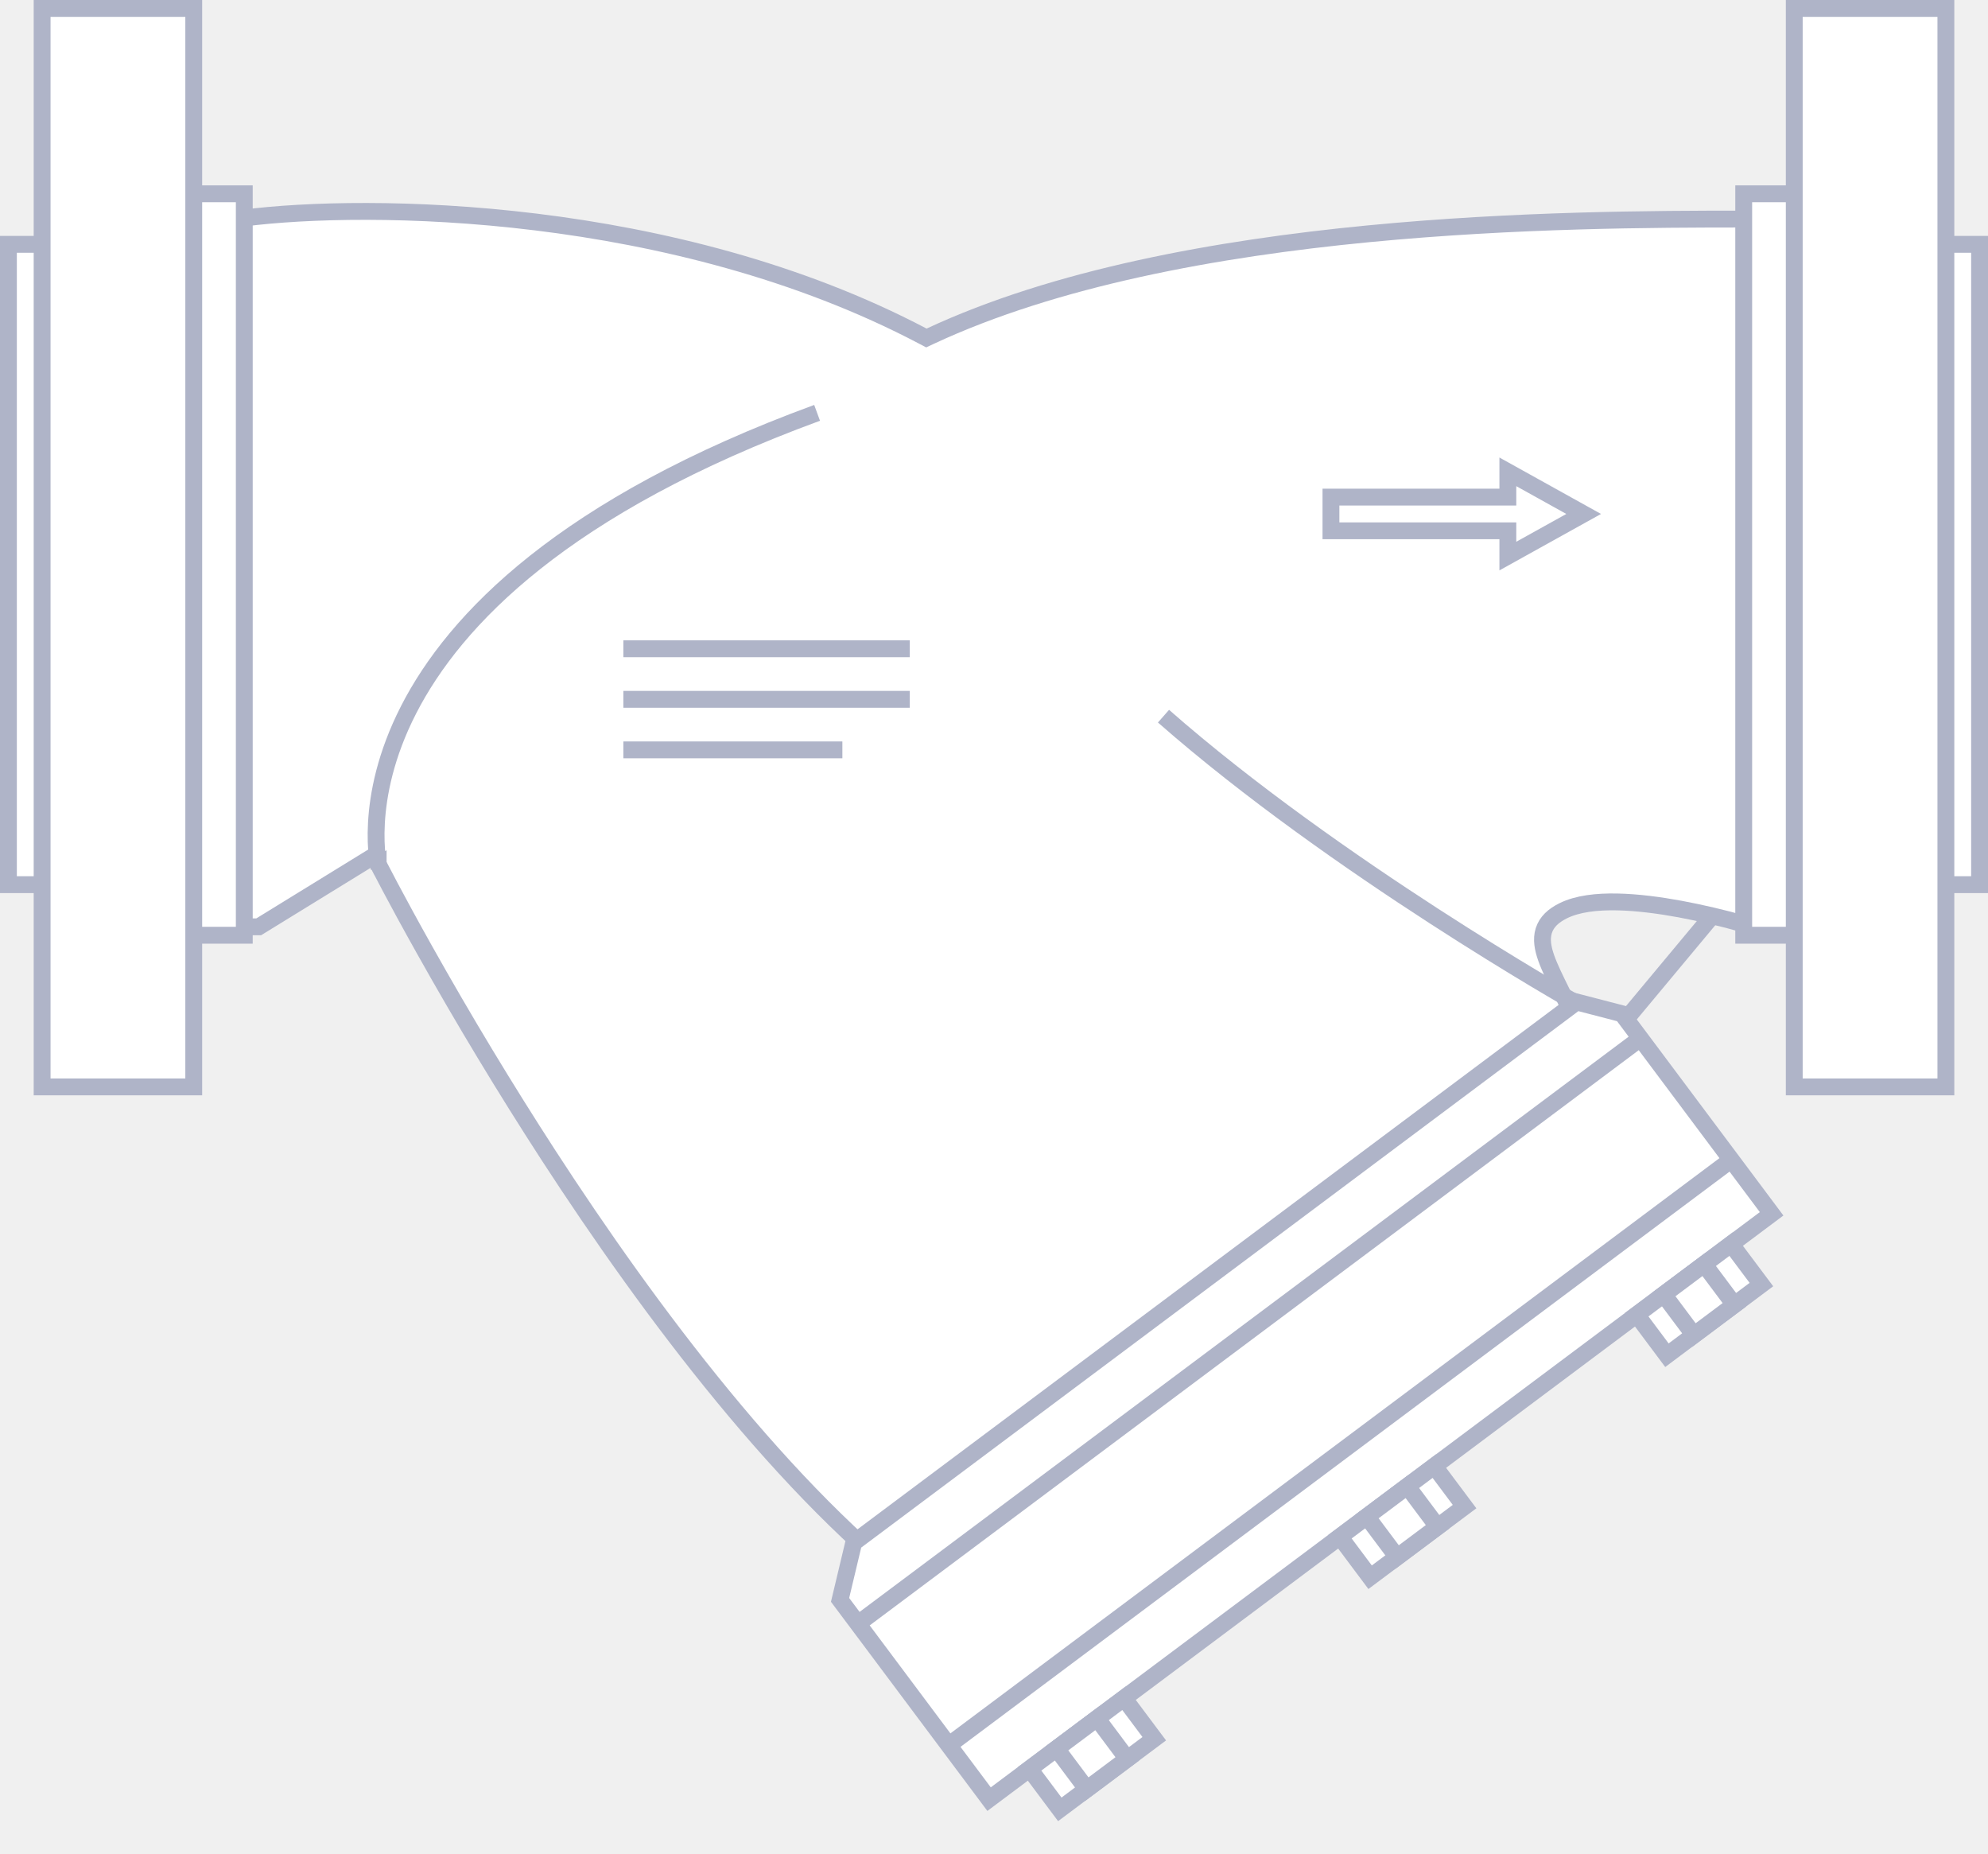
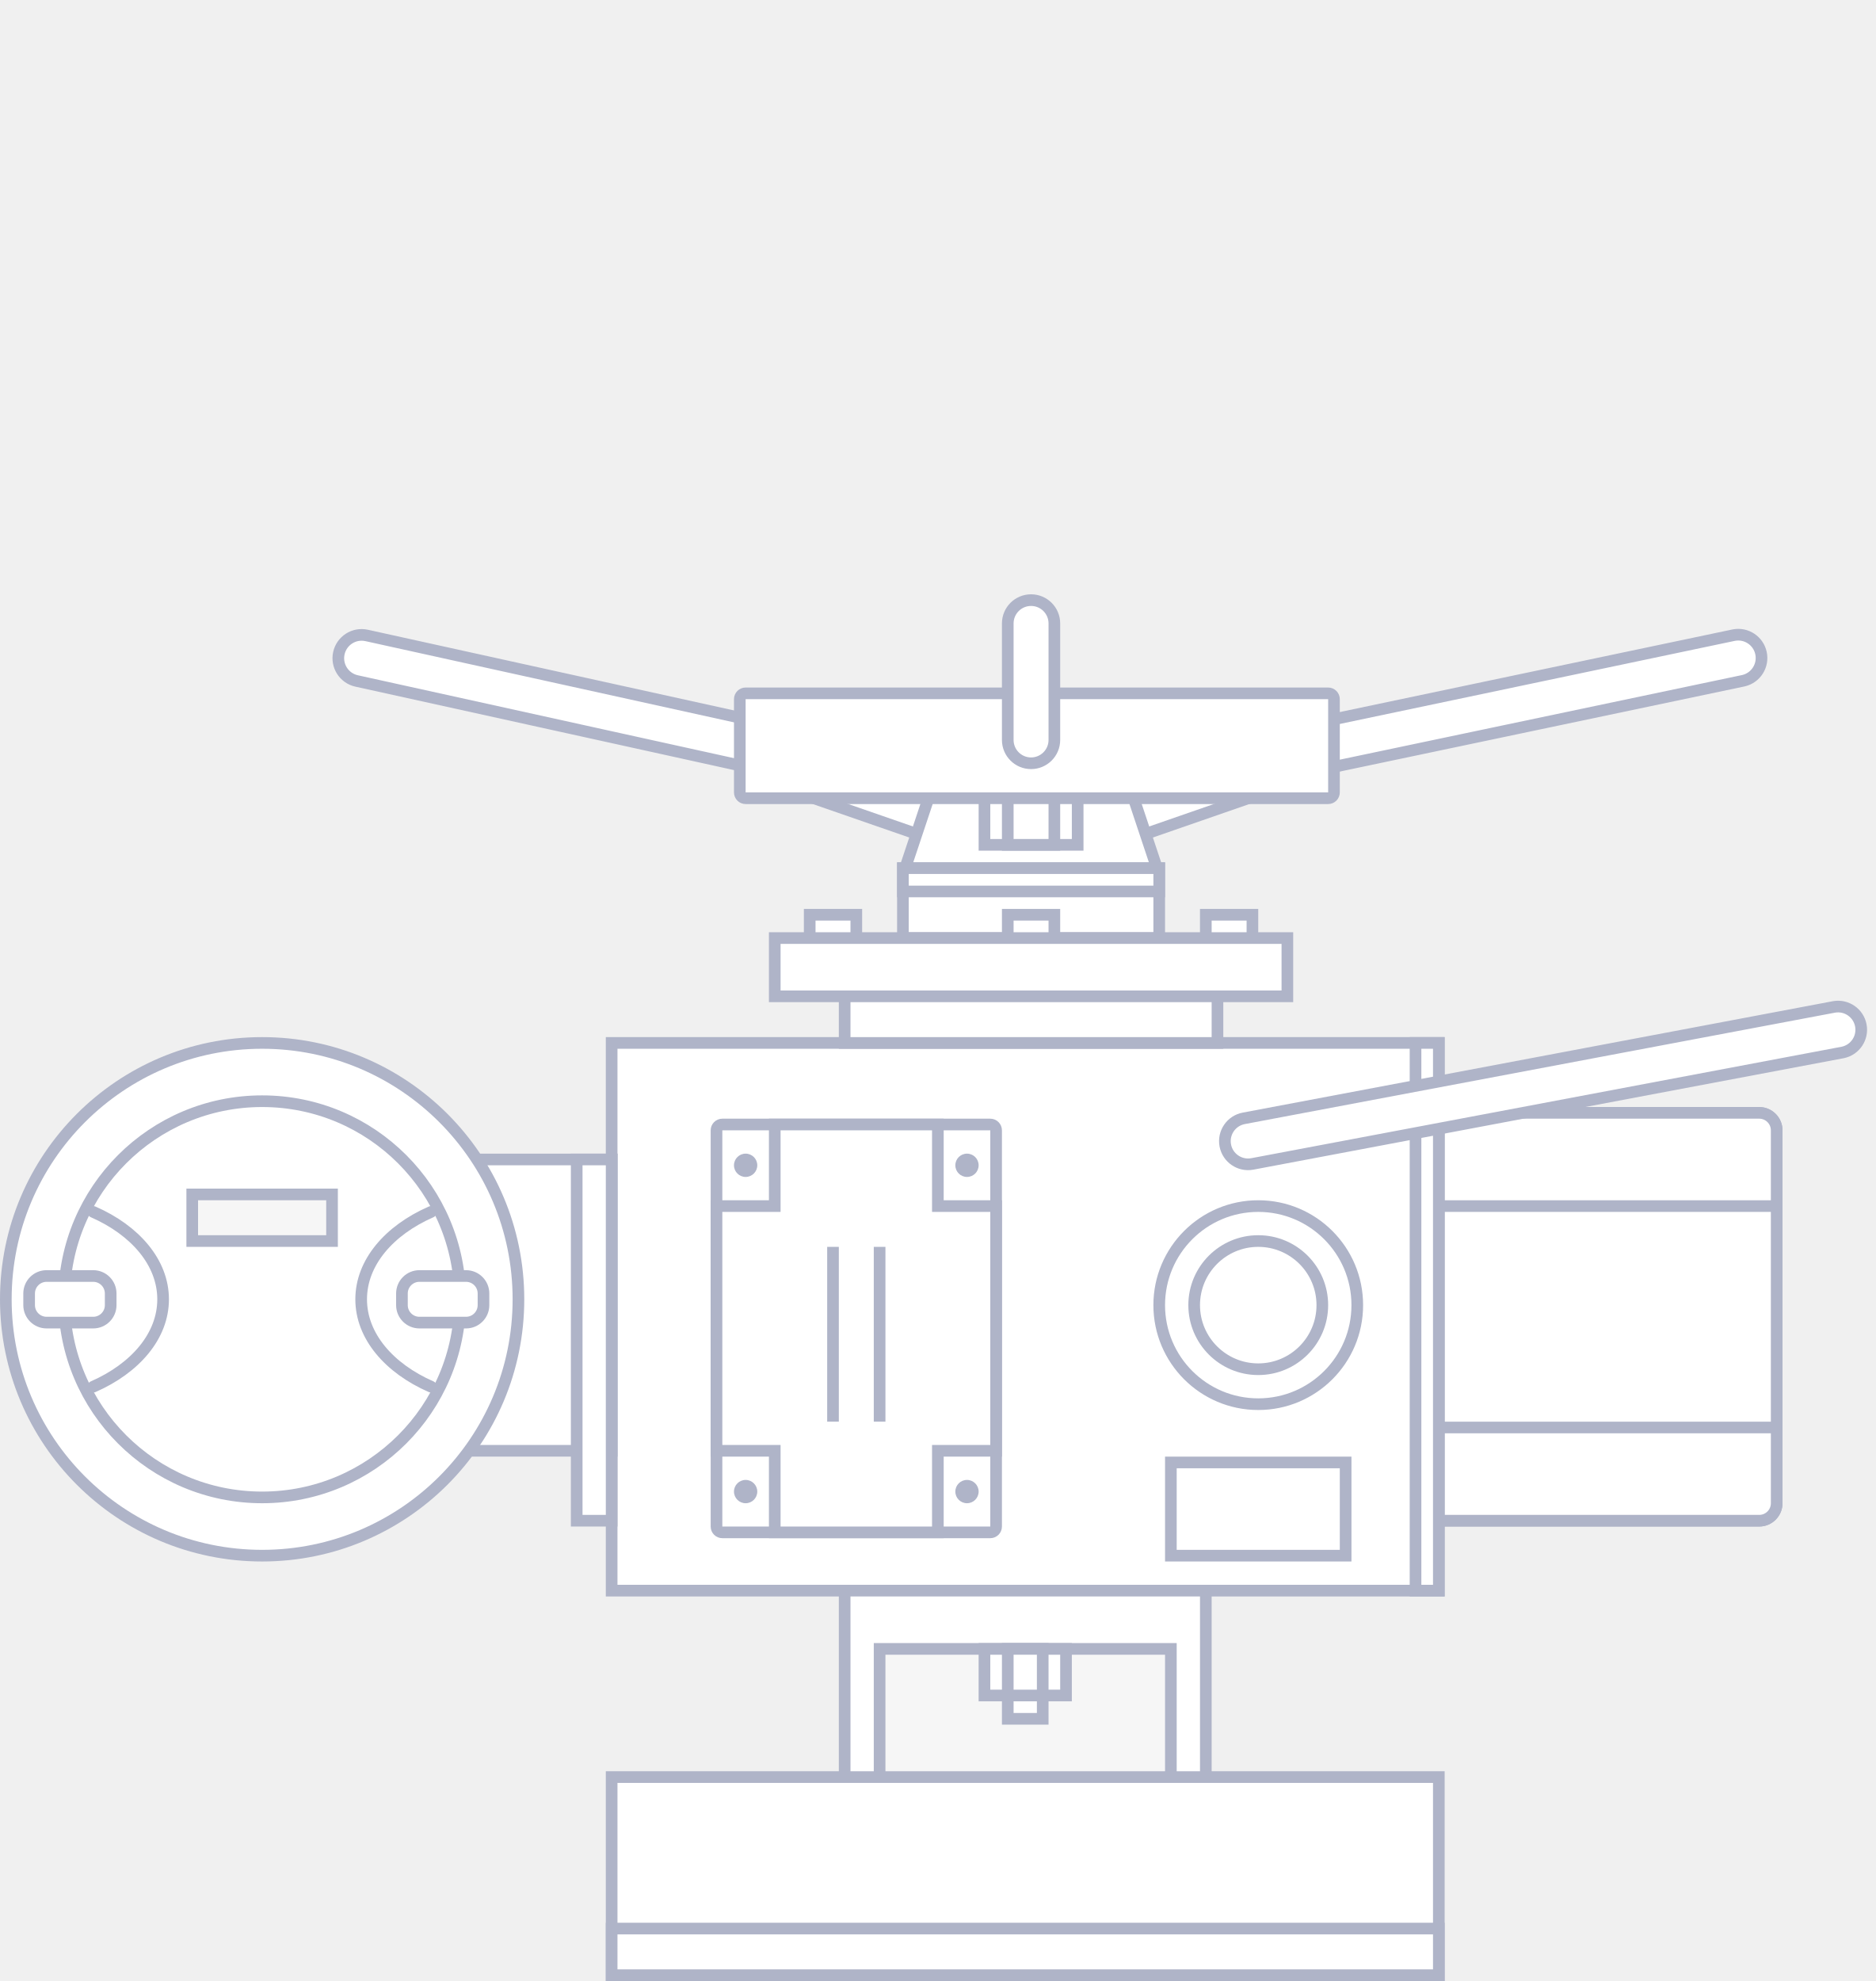
- <svg xmlns="http://www.w3.org/2000/svg" width="118" height="110" fill="none">
-   <path d="M101.5 54.5l-5 6" stroke="#AFB4C8" />
-   <path fill="#fff" stroke="#AFB4C8" d="M2.5.5h9v64h-9zm0 14h-2v38h2zm12-3h-3v44h3zm101-11h-9v64h9zm0 14h2v38h-2zm-12-3h3v44h-3zm-48.733 8.442l.22.116.224-.105c7.423-3.464 16.98-5.207 26.025-6.08C89.99 13.028 98.22 13 103.5 13v41.832a43.12 43.12 0 0 0-3.784-.886c-1.202-.221-2.512-.398-3.722-.422-1.194-.024-2.356.098-3.218.529-.561.28-.978.647-1.144 1.181-.159.51-.05 1.062.146 1.62.2.565.528 1.235.914 2.016l.082.165c.333.671.713 1.438 1.117 2.33L54.977 94.86c-8.31-6.231-16.39-17.008-22.433-26.32a223.235 223.235 0 0 1-7.342-12.167c-.881-1.57-1.57-2.847-2.04-3.73a120.497 120.497 0 0 1-.67-1.28l-.035-.067-.009-.017-.002-.004v-.001L22 51.5l.446-.226-.246-.484-.462.284L15.358 55H14.5V12.937c7.252-.93 25.492-.77 40.267 7.005z" />
-   <path fill="#fff" stroke="#AFB4C8" d="M97.37 61.621l5.39 7.208-46.448 34.736-5.39-7.208zm0 0l-1.093-1.46-2.697-.7-42.907 32.087-.81 3.395 1.058 1.414L97.37 61.621zm7.786 10.411l-2.395-3.203-46.449 34.736 2.396 3.203z" />
-   <path fill="#fff" stroke="#AFB4C8" d="M104.55 76.231l-1.798-2.402-5.605 4.192 1.796 2.403z" />
-   <path fill="#fff" stroke="#AFB4C8" d="M102.948 77.43l-1.797-2.403-2.402 1.796 1.797 2.403zM86.931 89.407l-1.797-2.402-5.605 4.192 1.796 2.402z" />
-   <path fill="#fff" stroke="#AFB4C8" d="M85.33 90.605l-1.797-2.403L81.13 90l1.797 2.402zm-16.818 12.577l-1.796-2.402-5.606 4.192 1.796 2.402z" />
-   <path fill="#fff" stroke="#AFB4C8" d="M66.91 104.38l-1.796-2.403-2.403 1.796 1.797 2.403z" />
-   <path d="M22.5 51.5s-4-16 26-27m45 35s-14.255-8.057-24.439-17M79 29.5v2h10.5V33l4.5-2.5-4.5-2.5v1.5H79z" stroke="#AFB4C8" />
-   <path fill="#AFB4C8" d="M37 38h17v1H37zm0 3h17v1H37zm0 3h13v1H37z" />
+ <svg xmlns="http://www.w3.org/2000/svg" width="161" height="170" fill="none">
+   <path d="M110.033 67.5L88.5 74.97 66.967 67.5h43.066z" fill="#fff" stroke="#AFB4C8" />
+   <path fill="#fff" stroke="#AFB4C8" d="M77.5 74.5h22v6h-22zm.194 0l2.666-8h16.28l2.666 8H77.694z" />
+   <path fill="#fff" stroke="#AFB4C8" d="M77.5 74.5h22v2h-22zm-25 15h71v47h-71zm71 6H151a1.5 1.5 0 0 1 1.5 1.5v32a1.5 1.5 0 0 1-1.5 1.5h-27.5v-35z" />
+   <path d="M123.5 122.5h29v6.5a1.5 1.5 0 0 1-1.5 1.5h-27.5v-8zm0-27H151a1.5 1.5 0 0 1 1.5 1.5v6.5h-29v-8zm-71 57h71v17h-71z" fill="#fff" stroke="#AFB4C8" />
+   <path fill="#fff" stroke="#AFB4C8" d="M52.5 165.5h71v4h-71zm20-29h31v16h-31z" />
+   <path fill="#F6F6F6" stroke="#AFB4C8" d="M75.5 141.5h25v11h-25z" />
+   <path fill="#fff" stroke="#AFB4C8" d="M121.5 89.5h2v47h-2zm-59.5 7h23a.5.5 0 0 1 .5.5v34a.5.5 0 0 1-.5.5H62a.5.5 0 0 1-.5-.5V97a.5.5 0 0 1 .5-.5z" />
+   <path d="M66 103.5h.5v-7h14v7h5v21h-5v7h-14v-7h-5v-21H66zm34.5 22h15v8h-15z" fill="#fff" stroke="#AFB4C8" />
+   <circle cx="108" cy="112" r="8.5" fill="#fff" stroke="#AFB4C8" />
+   <circle cx="108" cy="112" r="5.5" fill="#fff" stroke="#AFB4C8" />
+   <path d="M106.757 95.971l50.684-9.566a1.99 1.99 0 0 1 .738 3.91l-50.683 9.567a1.99 1.99 0 0 1-.739-3.911zM84.5 145.5h7v-4h-7z" fill="#fff" stroke="#AFB4C8" />
+   <path fill="#fff" stroke="#AFB4C8" d="M86.5 145.5h3v-4h-3zm0 2h3v-2h-3z" />
+   <circle cx="64" cy="100" r="1" fill="#AFB4C8" />
+   <circle cx="83" cy="100" r="1" fill="#AFB4C8" />
+   <circle cx="64" cy="128" r="1" fill="#AFB4C8" />
+   <circle cx="83" cy="128" r="1" fill="#AFB4C8" />
+   <path fill="#fff" stroke="#AFB4C8" d="M25.5 99.5h27v25h-27z" />
+   <path fill="#fff" stroke="#AFB4C8" d="M49.5 99.5h3v31h-3z" />
+   <circle cx="22.5" cy="111.5" r="22" fill="#fff" stroke="#AFB4C8" />
+   <circle cx="22.5" cy="111.5" r="17" fill="#fff" stroke="#AFB4C8" />
+   <path d="M37 104c-3.608 1.581-6 4.349-6 7.5s2.392 5.919 6 7.5" stroke="#AFB4C8" stroke-linecap="round" />
+   <rect x="34.5" y="109.5" width="7" height="4" rx="1.5" fill="#fff" stroke="#AFB4C8" />
+   <path d="M8 104c3.608 1.581 6 4.349 6 7.5s-2.392 5.919-6 7.5" stroke="#AFB4C8" stroke-linecap="round" />
+   <rect x="-.5" y=".5" width="7" height="4" rx="1.5" transform="matrix(-1 0 0 1 9 109)" fill="#fff" stroke="#AFB4C8" />
+   <path fill="#F6F6F6" stroke="#AFB4C8" d="M16.5 102.5h12v4h-12z" />
+   <path fill="#fff" stroke="#AFB4C8" d="M66.5 80.5h44v5h-44zm6 5h32v4h-32zm-3-7h4v2h-4zm17 0h4v2h-4zm17 0h4v2h-4zm-19-12h8v6h-8z" />
+   <path fill="#fff" stroke="#AFB4C8" d="M86.5 66.5h4v6h-4zm62.338-12.001l-39.026 8.208a1.999 1.999 0 0 0 .823 3.913l39.026-8.208a2 2 0 0 0-.823-3.913zm-117.388.027l37.035 8.161a2 2 0 1 1-.86 3.906l-37.037-8.161a2 2 0 0 1 .861-3.906z" />
+   <rect x="63.5" y="59.5" width="51" height="9" rx=".5" fill="#fff" stroke="#AFB4C8" />
+   <rect x="86.5" y="51.5" width="4" height="14" rx="2" fill="#fff" stroke="#AFB4C8" />
+   <path fill="#AFB4C8" d="M71 107h1v15h-1zm4 0h1v15h-1z" />
</svg>
